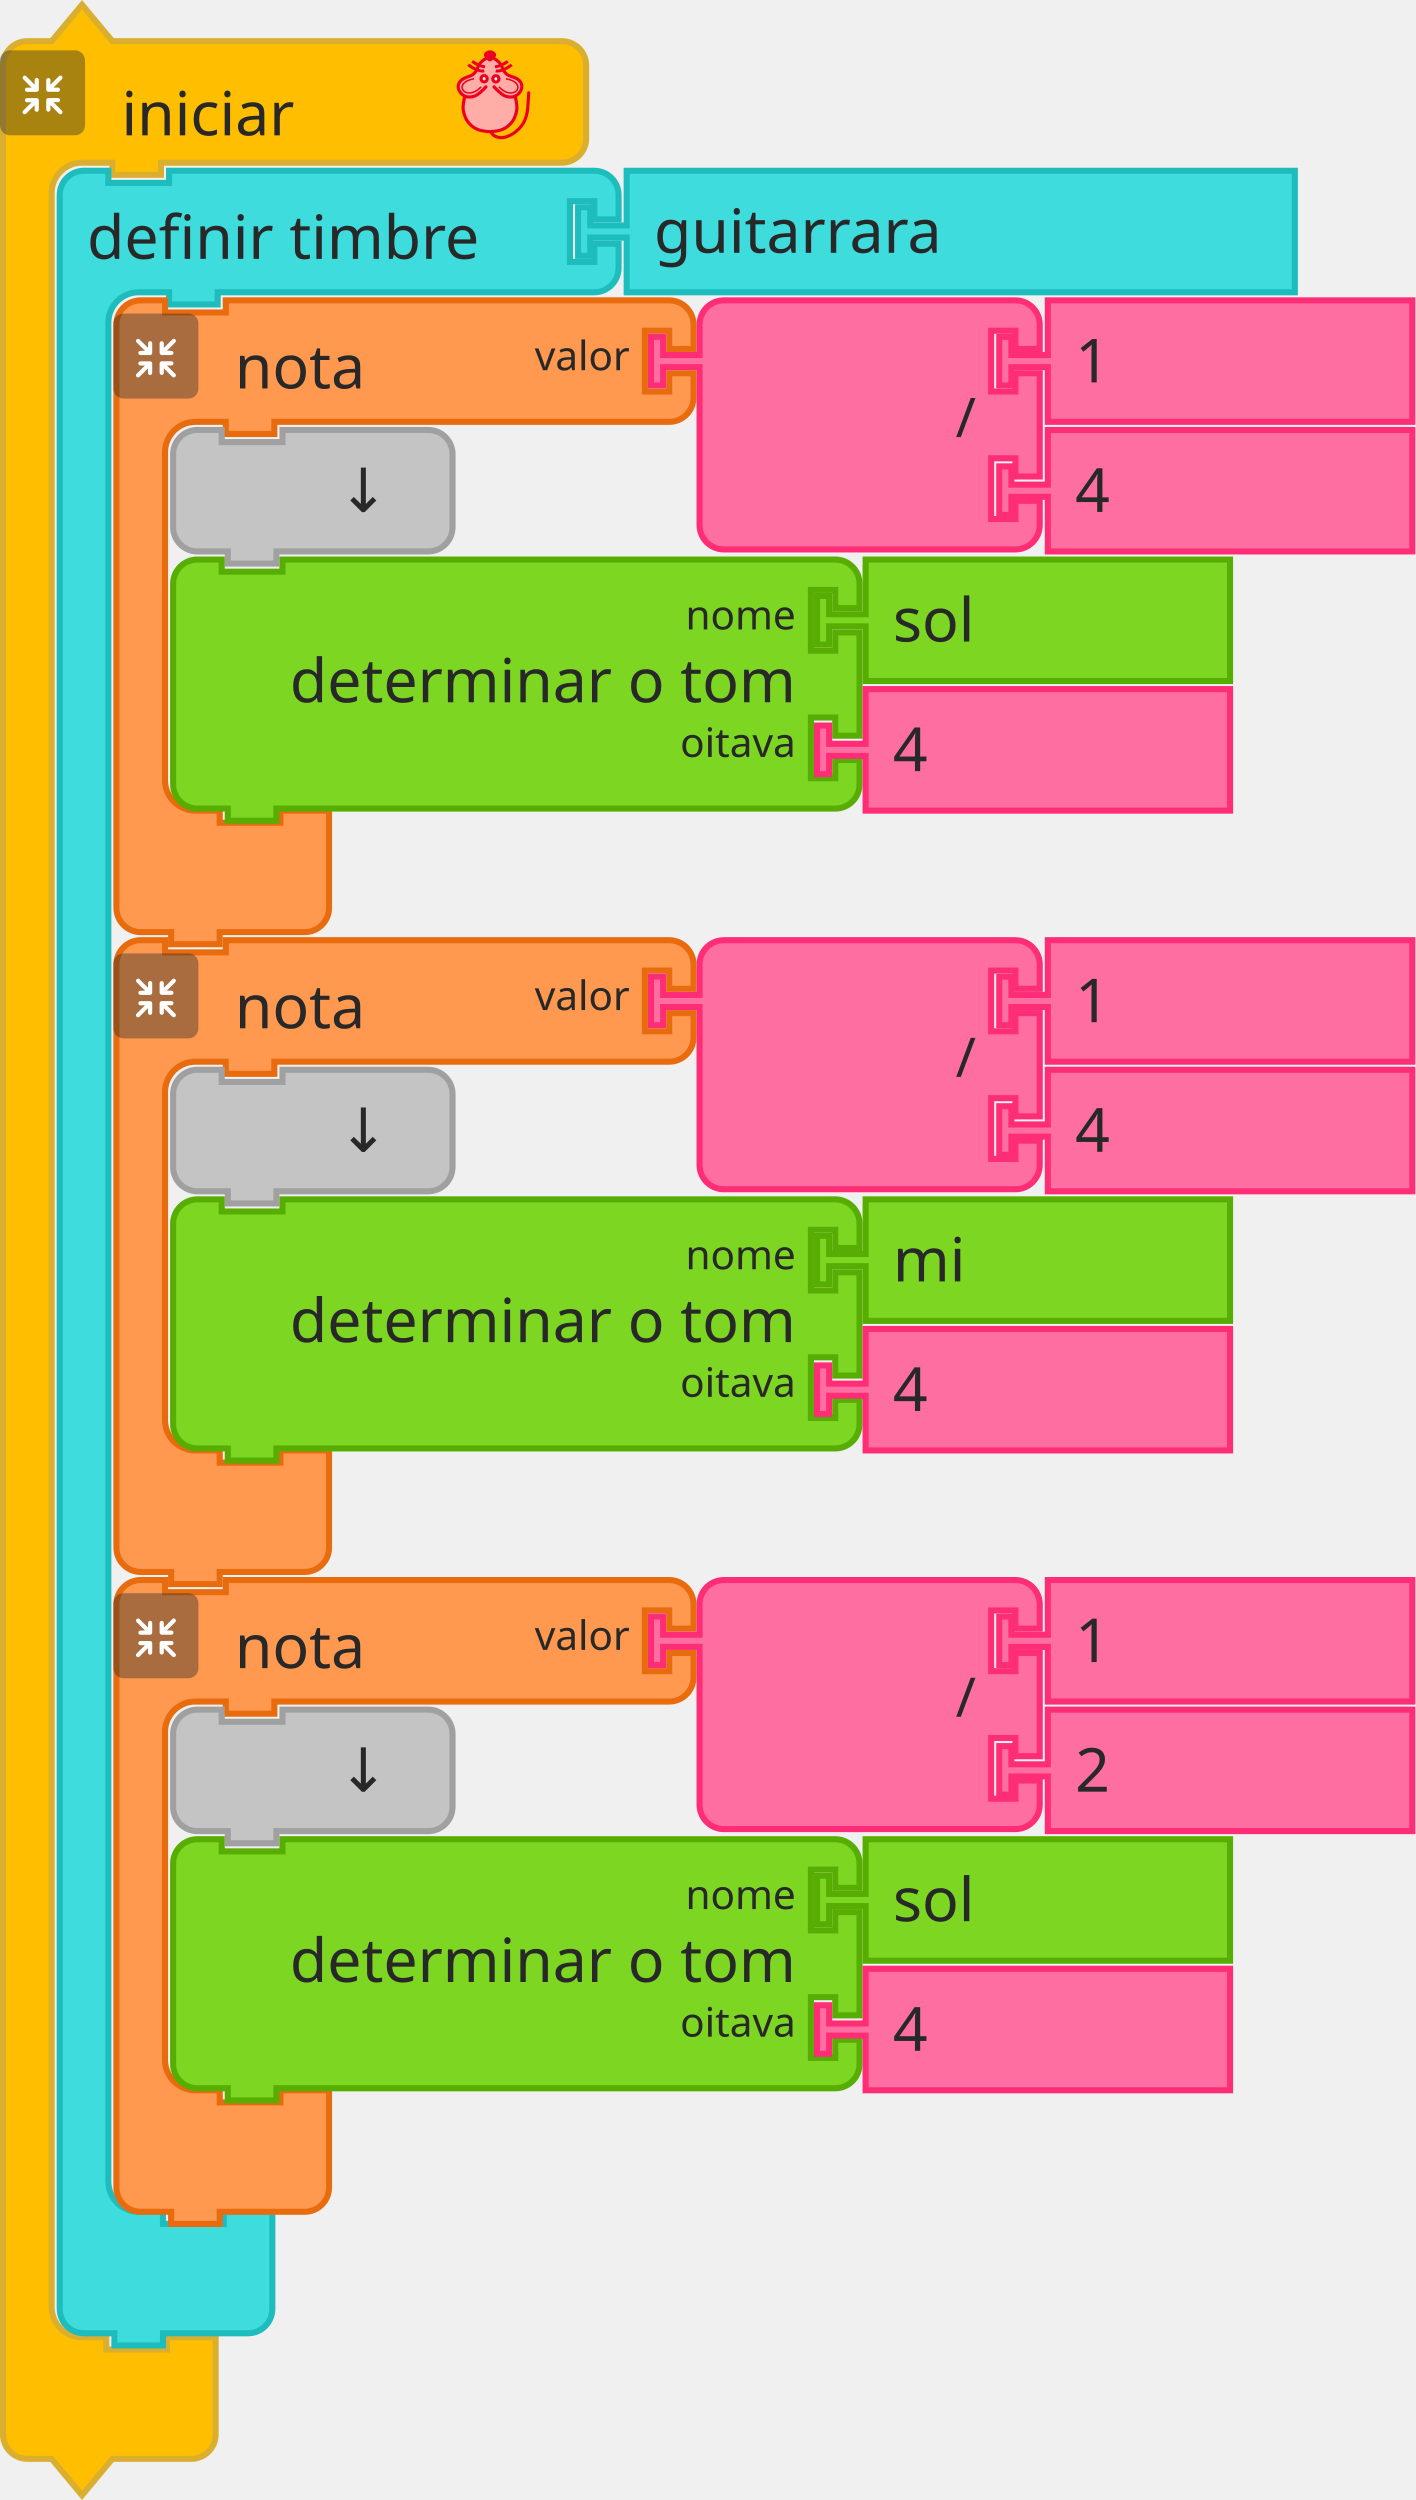
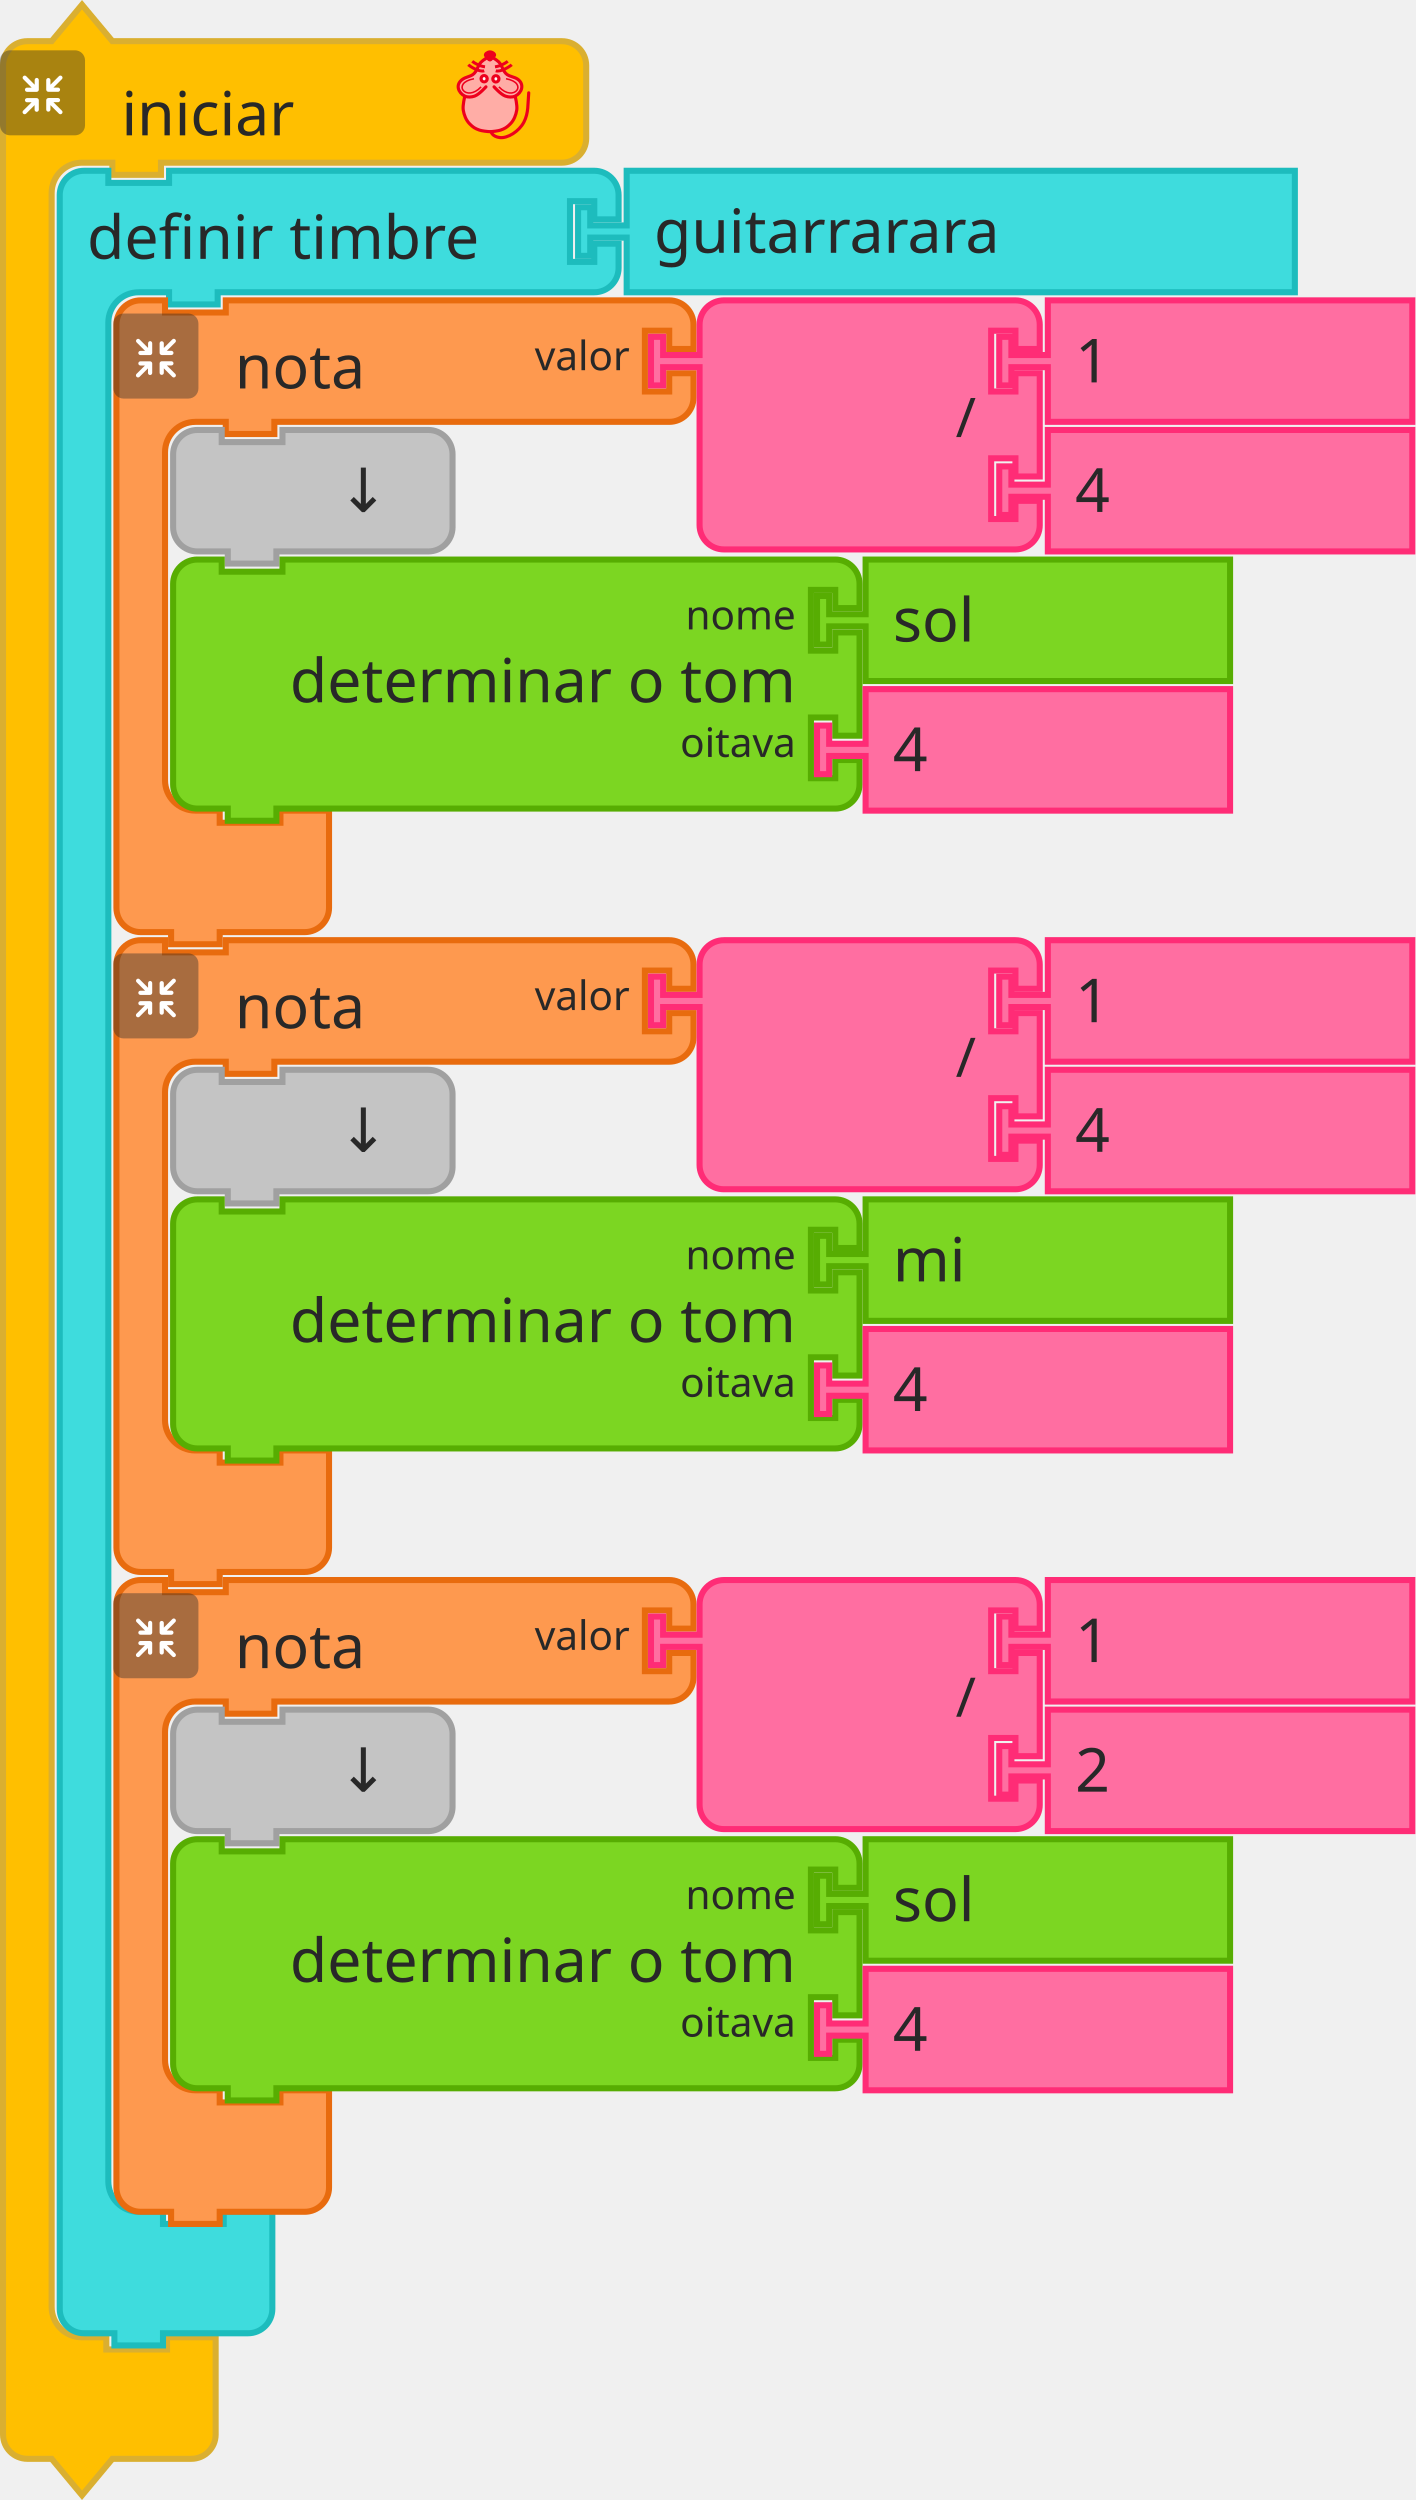
<svg xmlns="http://www.w3.org/2000/svg" id="svg434" version="1.1" height="617.343" width="349.5">
  <defs id="defs438" />
  <g transform="translate(-640,-99.57846)" id="g48">
    <g id="g10" transform="translate(640,100)">
      <g id="g8" transform="scale(1.5)">
        <path id="path2" style="fill:#ffbf00;fill-opacity:1;stroke:#daaf30;stroke-width:1;stroke-linecap:round;stroke-opacity:1" d="m 0.5,14.5 v -4 a 4,4 90 0 1 4,-4 h 4 l 5,-6 5,6 h 9 61 4 a 4,4 90 0 1 4,4 v 4 4 4 a 4,4 90 0 1 -4,4 h -4 -61 -1 v 2 h -8 v -2 h -1 -4 a 5,5 90 0 0 -5,5 v 4 4 336 4 a 5,5 90 0 0 5,5 h 4 v 2 h 10 v -2 h 8 v 6 6 4 a 4,4 90 0 1 -4,4 h -4 -9 l -5,6 -5,-6 h -4 a 4,4 90 0 1 -4,-4 v -4 z" />
        <text id="text6" style="font-size:10px;font-family:sans-serif;text-anchor:start;fill:#282828">
          <tspan id="tspan4" y="22" x="20">iniciar</tspan>
        </text>
      </g>
    </g>
    <g id="g26" transform="matrix(0.5,0,0,0.5,640,112)">
      <g id="g24" style="isolation:isolate">
        <g data-name="レイヤー 2" id="レイヤー_2">
          <g id="Icon">
            <rect y="0" x="0" id="rect12" style="opacity:0.4;mix-blend-mode:multiply;fill:#292929" ry="5" rx="5" height="42" width="42" />
            <path id="path14" style="fill:#ffffff" d="m 30.56,29.8 -4.17,-4.16 h 2.26 a 1.035,1.035 0 1 0 0,-2.07 h -4.71 a 1.08,1.08 0 0 0 -1.11,1 v 0 c 0,0 0,0 0,0.06 v 4.64 0 a 1.04,1.04 0 1 0 2.08,0 v -2.19 l 4.19,4.19 a 1,1 0 0 0 1.46,0 1,1 0 0 0 0,-1.47 z" />
            <path id="path16" style="fill:#ffffff" d="m 19.17,24.6 a 1.08,1.08 0 0 0 -1.11,-1 h -4.71 a 1.035,1.035 0 1 0 0,2.07 h 2.25 l -4.16,4.13 a 1.039,1.039 0 0 0 1.47,1.47 l 4.18,-4.19 v 2.26 a 1.04,1.04 0 1 0 2.08,0 V 24.7 c 0,0 0,0 0,-0.06 a 0.08,0.08 0 0 1 0,-0.04 z" />
            <path id="path18" style="fill:#ffffff" d="m 23.94,20.5 h 4.7 a 1.04,1.04 0 1 0 0,-2.08 h -2.25 l 4.17,-4.16 a 1,1 0 0 0 0,-1.47 1,1 0 0 0 -1.46,0 L 24.91,17 v -2.28 a 1.04,1.04 0 1 0 -2.08,0 v 4.64 a 0.43,0.43 0 0 0 0,0.05 v 0.05 a 1.09,1.09 0 0 0 1.11,1.04 z" />
            <path id="path20" style="fill:#ffffff" d="m 18.13,13.62 a 1.08,1.08 0 0 0 -1,1.09 V 17 l -4.18,-4.19 a 1,1 0 0 0 -1.47,0 1,1 0 0 0 0,1.46 l 4.16,4.17 h -2.29 a 1.04,1.04 0 1 0 0,2.08 h 4.71 a 1.09,1.09 0 0 0 1.11,-1 c 0,0 0,0 0,-0.06 v -4.75 a 1.07,1.07 0 0 0 -1.04,-1.09 z" />
          </g>
        </g>
      </g>
    </g>
    <g id="g46" transform="matrix(0.4,0,0,0.4,750,112)">
      <g id="g3586" style="fill:#ffada6;stroke:#ed001d;stroke-width:2;stroke-miterlimit:4;stroke-dasharray:none" transform="translate(-3.188483,0.1254822)">
        <path d="m 31.188,5.875 c 0,0 -1.255,-1 -2,-1 -1.491,0 -2.946,0.946 -4,2 -1.581,1.581 -1.693,4.186 -3,6 -0.827,1.147 -1.853,2.173 -3,3 -1.814,1.307 -4.419,1.419 -6,3 -1.054,1.054 -2,2.509 -2,4 0,1.491 1.177,3.54 2,4 2.595,1.45 0.837,0.649 2,2 0,0 -1.04,3.301 -1,5 0.065,2.748 2,7 2,8 0,1 3.622,4.469 6,6 2.395,1.542 5.324,2.059 8.165,2.258 3.066,0.215 5.976,-0.356 8.67,-1.835 1.653,-0.907 3.02,-1.925 4.165,-3.423 1.631,-2.136 3.31,-4.403 4,-7 0.428,-1.611 0.204,-3.346 0,-5 -0.168,-1.364 -1.272,-2.653 -1,-4 0.33,-1.634 2.32,-2.478 3,-4 0.694,-1.552 1.688,-3.446 1,-5 -0.786,-1.777 -3.358,-1.961 -5,-3 -1.016,-0.643 -2.106,-1.197 -3,-2 -1.936,-1.74 -3.442,-3.914 -5,-6 -0.719,-0.963 -1.045,-2.27 -2,-3 -0.838,-0.64 -1.974,-1.242 -3,-1 -0.459,0.108 -1,1 -1,1" id="path4725" style="fill:#ffada6;stroke:none;stroke-width:1px;stroke-linecap:butt;stroke-linejoin:miter;stroke-opacity:1" />
        <path style="fill:none;stroke:#ed001d;stroke-width:1.954;stroke-linecap:round;stroke-linejoin:miter;stroke-miterlimit:4;stroke-dasharray:none;stroke-opacity:1" id="path4505-6" d="m 46.21,28.157 c 0,0 1.464,5.739 1.001,8.584 -0.503,3.094 -1.734,6.32 -4.004,8.584 -2.062,2.056 -3.207,2.828 -6.007,3.815 -1.29,0.455 -4.974,0.954 -6.514,0.954 -1.541,0 -5.224,-0.499 -6.514,-0.954 -2.799,-0.987 -3.945,-1.759 -6.007,-3.815 -2.271,-2.264 -3.501,-5.49 -4.004,-8.584 -0.463,-2.845 1.001,-8.584 1.001,-8.584 M 28.176,22.434 c 0,0 -4.122,4.706 -7.008,5.723 -1.878,0.662 -4.202,0.826 -6.007,0 -1.926,-0.882 -3.584,-2.773 -4.004,-4.769 -0.478,-2.269 0.559,-4.124 2.47,-5.529 2.067,-1.52 4.598,-1.663 6.539,-3.055 2.515,-1.804 2.912,-5.39 5.005,-7.63 1.421,-1.521 5.513,-3.815 5.513,-3.815 0,0 4.092,2.294 5.513,3.815 2.093,2.24 2.49,5.826 5.005,7.63 1.941,1.392 4.539,1.466 6.606,2.927 1.937,1.37 2.882,3.387 2.404,5.656 -0.421,1.996 -2.079,3.887 -4.004,4.769 -1.805,0.826 -4.129,0.662 -6.007,0 -2.885,-1.017 -7.008,-5.723 -7.008,-5.723" />
        <g style="fill:none;stroke:#ed001d;stroke-opacity:1" transform="matrix(1.001084,0,0,0.9537592,57.40195,5.386365)" id="g4565">
          <g style="fill:none;stroke:#ed001d;stroke-opacity:1" transform="translate(0,-1)" id="g4553">
            <path style="fill:none;fill-rule:parodd;stroke:#ed001d;stroke-width:1.932;stroke-linecap:butt;stroke-linejoin:miter;stroke-miterlimit:4;stroke-dasharray:none;stroke-opacity:1" id="path3411-7" d="M -30.228,8.514 C -33.423,9.403 -38.624,5.875 -40.103,4.586" />
            <path style="fill:none;fill-rule:parodd;stroke:#ed001d;stroke-width:1.932;stroke-linecap:butt;stroke-linejoin:miter;stroke-miterlimit:4;stroke-dasharray:none;stroke-opacity:1" id="path3413-5" d="M -29.76,5.905 C -33.101,5.474 -35.931,3.736 -37.634,2.342" />
          </g>
          <g style="fill:none;stroke:#ed001d;stroke-opacity:1" id="g4557">
            <path style="fill:none;fill-rule:parodd;stroke:#ed001d;stroke-width:1.932;stroke-linecap:butt;stroke-linejoin:miter;stroke-miterlimit:4;stroke-dasharray:none;stroke-opacity:1" id="path3411-3" d="m -23.146,7.514 c 3.195,0.889 8.396,-2.64 9.874,-3.929" />
            <path style="fill:none;fill-rule:parodd;stroke:#ed001d;stroke-width:1.932;stroke-linecap:butt;stroke-linejoin:miter;stroke-miterlimit:4;stroke-dasharray:none;stroke-opacity:1" id="path3413-56" d="m -23.614,4.905 c 3.341,-0.431 6.171,-2.168 7.873,-3.563" />
          </g>
        </g>
        <g style="fill:#ffffff;fill-opacity:0.941;stroke:#ed001d;stroke-opacity:1" transform="matrix(1.001084,0,0,0.9537592,57.9306,3.478847)" id="g4636">
          <ellipse style="fill:#ffffff;fill-opacity:0.941;fill-rule:parodd;stroke:#ed001d;stroke-width:2;stroke-linecap:butt;stroke-linejoin:miter;stroke-miterlimit:4;stroke-dasharray:none;stroke-opacity:1" ry="2.067" rx="1.885" id="circle3409-2" cy="14.613" cx="-30.837" />
          <ellipse style="fill:#ffffff;fill-opacity:0.941;fill-rule:parodd;stroke:#ed001d;stroke-width:2;stroke-linecap:butt;stroke-linejoin:miter;stroke-miterlimit:4;stroke-dasharray:none;stroke-opacity:1" ry="2.067" rx="1.885" id="ellipse4229-9" cy="14.699" cx="-23.593" />
        </g>
        <g style="fill:none;stroke:#ed001d;stroke-opacity:1" transform="matrix(1.001084,0,0,0.9537592,58.02711,3.478847)" id="g4632">
          <path style="fill:none;fill-rule:parodd;stroke:#ed001d;stroke-width:1px;stroke-linecap:butt;stroke-linejoin:miter;stroke-miterlimit:4;stroke-dasharray:none;stroke-opacity:1" id="path4303-1" d="m -37.187,14.625 c -14.34,2.75 -4.81,15.672 4.375,5.25" />
          <path style="fill:none;fill-rule:parodd;stroke:#ed001d;stroke-width:1px;stroke-linecap:butt;stroke-linejoin:miter;stroke-miterlimit:4;stroke-dasharray:none;stroke-opacity:1" id="path4303-1-2" d="m -17.437,14.625 c 14.34,2.75 4.81,15.672 -4.375,5.25" />
        </g>
        <path style="fill:#ed001d;fill-opacity:1;fill-rule:parodd;stroke:#ed001d;stroke-width:2.164;stroke-linecap:butt;stroke-linejoin:miter;stroke-miterlimit:4;stroke-dasharray:none;stroke-opacity:1" id="path4227-7" d="m 33.128,3.359 c -1.385,1.314 -1.986,2.379 -2.46,2.379 -0.663,0 -1.273,-1.065 -2.46,-2.379 -0.973,-1.077 1.101,-2.379 2.46,-2.379 1.359,0 3.533,1.361 2.46,2.379 z" />
        <path d="m 31.302,50.086 c 0,0 0.723,3.124 5.5,3.67 4.777,0.546 11.785,-3.779 14.788,-9.501 3.003,-5.723 2.403,-11.491 3.003,-18.121" id="path4653" style="fill:none;stroke:#ed001d;stroke-width:1.954;stroke-linecap:round;stroke-linejoin:miter;stroke-miterlimit:4;stroke-dasharray:none;stroke-opacity:1" />
      </g>
    </g>
  </g>
  <g id="g62" transform="translate(14,41.42154)">
    <g id="g60" transform="scale(1.5)">
      <path id="path50" style="fill:#3edcdd;fill-opacity:1;stroke:#1dbcbd;stroke-width:1;stroke-linecap:round;stroke-opacity:1" d="m 0.5,8.5 v -4 a 4,4 90 0 1 4,-4 h 4 v 2 h 10 v -2 h 9 57 4 a 4,4 90 0 1 4,4 v 4 h -4 v -3 h -4 v 10 h 4 v -3 h 4 v 4 a 4,4 90 0 1 -4,4 h -4 -57 -1 v 2 h -8 v -2 h -1 -4 a 5,5 90 0 0 -5,5 v 4 4 294 4 a 5,5 90 0 0 5,5 h 4 v 2 h 10 v -2 h 8 v 6 6 4 a 4,4 90 0 1 -4,4 h -4 -9 -1 v 2 h -8 v -2 h -1 -4 a 4,4 90 0 1 -4,-4 v -4 z" />
      <text id="text54" style="font-size:10px;font-family:sans-serif;text-anchor:start;fill:#282828">
        <tspan id="tspan52" y="15" x="5">definir timbre</tspan>
      </text>
      <text id="text58" style="font-size:6.667px;font-family:sans-serif;text-anchor:end;fill:#282828">
        <tspan id="tspan56" y="12" x="82" />
      </text>
    </g>
  </g>
  <g id="g72" transform="translate(142,41.42154)">
    <g id="g70" transform="scale(1.5)">
      <path id="path64" style="fill:#3edcdd;fill-opacity:1;stroke:#1dbcbd;stroke-width:1;stroke-linecap:round;stroke-opacity:1" d="m 8.5,0.5 h 110 v 20 H 8.5 v -8 -1 h -6 v 3 h -2 v -8 h 2 v 3 h 6 v -1 z" />
      <text id="text68" style="font-size:10px;font-family:sans-serif;text-anchor:start;fill:#282828">
-         <tspan id="tspan66" y="14" x="13">guitarrara</tspan>
+         <tspan id="tspan66" y="14" x="13">guitarrarara</tspan>
      </text>
    </g>
  </g>
  <g transform="translate(-640,-99.57846)" id="g106">
    <g id="g86" transform="translate(668,173)">
      <g id="g84" transform="scale(1.5)">
        <path id="path74" style="fill:#fe994f;fill-opacity:1;stroke:#e86b0e;stroke-width:1;stroke-linecap:round;stroke-opacity:1" d="m 0.5,8.5 v -4 a 4,4 90 0 1 4,-4 h 4 v 2 h 10 v -2 h 9 60 4 a 4,4 90 0 1 4,4 v 4 h -4 v -3 h -4 v 10 h 4 v -3 h 4 v 4 a 4,4 90 0 1 -4,4 h -4 -60 -1 v 2 h -8 v -2 h -1 -4 a 5,5 90 0 0 -5,5 v 4 4 42 4 a 5,5 90 0 0 5,5 h 4 v 2 h 10 v -2 h 8 v 6 6 4 a 4,4 90 0 1 -4,4 h -4 -9 -1 v 2 h -8 v -2 h -1 -4 a 4,4 90 0 1 -4,-4 v -4 z" />
        <text id="text78" style="font-size:10px;font-family:sans-serif;text-anchor:start;fill:#282828">
          <tspan id="tspan76" y="15" x="20">nota</tspan>
        </text>
        <text id="text82" style="font-size:6.667px;font-family:sans-serif;text-anchor:end;fill:#282828">
          <tspan id="tspan80" y="12" x="85">valor</tspan>
        </text>
      </g>
    </g>
    <g id="g104" transform="matrix(0.5,0,0,0.5,668,177)">
      <g id="g102" style="isolation:isolate">
        <g data-name="レイヤー 2" id="g100">
          <g id="g98">
            <rect y="0" x="0" id="rect88" style="opacity:0.4;mix-blend-mode:multiply;fill:#292929" ry="5" rx="5" height="42" width="42" />
            <path id="path90" style="fill:#ffffff" d="m 30.56,29.8 -4.17,-4.16 h 2.26 a 1.035,1.035 0 1 0 0,-2.07 h -4.71 a 1.08,1.08 0 0 0 -1.11,1 v 0 c 0,0 0,0 0,0.06 v 4.64 0 a 1.04,1.04 0 1 0 2.08,0 v -2.19 l 4.19,4.19 a 1,1 0 0 0 1.46,0 1,1 0 0 0 0,-1.47 z" />
            <path id="path92" style="fill:#ffffff" d="m 19.17,24.6 a 1.08,1.08 0 0 0 -1.11,-1 h -4.71 a 1.035,1.035 0 1 0 0,2.07 h 2.25 l -4.16,4.13 a 1.039,1.039 0 0 0 1.47,1.47 l 4.18,-4.19 v 2.26 a 1.04,1.04 0 1 0 2.08,0 V 24.7 c 0,0 0,0 0,-0.06 a 0.08,0.08 0 0 1 0,-0.04 z" />
            <path id="path94" style="fill:#ffffff" d="m 23.94,20.5 h 4.7 a 1.04,1.04 0 1 0 0,-2.08 h -2.25 l 4.17,-4.16 a 1,1 0 0 0 0,-1.47 1,1 0 0 0 -1.46,0 L 24.91,17 v -2.28 a 1.04,1.04 0 1 0 -2.08,0 v 4.64 a 0.43,0.43 0 0 0 0,0.05 v 0.05 a 1.09,1.09 0 0 0 1.11,1.04 z" />
            <path id="path96" style="fill:#ffffff" d="m 18.13,13.62 a 1.08,1.08 0 0 0 -1,1.09 V 17 l -4.18,-4.19 a 1,1 0 0 0 -1.47,0 1,1 0 0 0 0,1.46 l 4.16,4.17 h -2.29 a 1.04,1.04 0 1 0 0,2.08 h 4.71 a 1.09,1.09 0 0 0 1.11,-1 c 0,0 0,0 0,-0.06 v -4.75 a 1.07,1.07 0 0 0 -1.04,-1.09 z" />
          </g>
        </g>
      </g>
    </g>
  </g>
  <g id="g124" transform="translate(160,73.42154)">
    <g id="g122" transform="scale(1.5)">
      <path id="path108" style="fill:#ff6ea1;fill-opacity:1;stroke:#ff2c76;stroke-width:1;stroke-linecap:round;stroke-opacity:1" d="m 8.5,8.5 v -4 a 4,4 90 0 1 4,-4 h 4 10 30 4 a 4,4 90 0 1 4,4 v 4 h -4 v -3 h -4 v 10 h 4 v -3 h 4 v 17 h -4 v -3 h -4 v 10 h 4 v -3 h 4 v 4 a 4,4 90 0 1 -4,4 h -4 -30 -10 -4 a 4,4 90 0 1 -4,-4 v -4 -21 -1 h -6 v 3 h -2 v -8 h 2 v 3 h 6 z" />
      <text id="text112" style="font-size:9px;font-family:sans-serif;text-anchor:end;fill:#282828">
        <tspan id="tspan110" y="23" x="54">/</tspan>
      </text>
      <text id="text116" style="font-size:6px;font-family:sans-serif;text-anchor:end;fill:#282828">
        <tspan id="tspan114" y="12" x="54" />
      </text>
      <text id="text120" style="font-size:6px;font-family:sans-serif;text-anchor:end;fill:#282828">
        <tspan id="tspan118" y="33" x="54" />
      </text>
    </g>
  </g>
  <g id="g134" transform="translate(246,73.42154)">
    <g id="g132" transform="scale(1.5)">
      <path id="path126" style="fill:#ff6ea1;fill-opacity:1;stroke:#ff2c76;stroke-width:1;stroke-linecap:round;stroke-opacity:1" d="m 8.5,0.5 h 60 v 20 h -60 v -8 -1 h -6 v 3 h -2 v -8 h 2 v 3 h 6 v -1 z" />
      <text id="text130" style="font-size:10px;font-family:sans-serif;text-anchor:start;fill:#282828">
        <tspan id="tspan128" y="14" x="13">1</tspan>
      </text>
    </g>
  </g>
  <g id="g144" transform="translate(246,105.4215)">
    <g id="g142" transform="scale(1.5)">
      <path id="path136" style="fill:#ff6ea1;fill-opacity:1;stroke:#ff2c76;stroke-width:1;stroke-linecap:round;stroke-opacity:1" d="m 8.5,0.5 h 60 v 20 h -60 v -8 -1 h -6 v 3 h -2 v -8 h 2 v 3 h 6 v -1 z" />
      <text id="text140" style="font-size:10px;font-family:sans-serif;text-anchor:start;fill:#282828">
        <tspan id="tspan138" y="14" x="13">4</tspan>
      </text>
    </g>
  </g>
  <g id="g154" transform="translate(42,105.4215)">
    <g id="g152" transform="scale(1.5)">
      <path id="path146" style="fill:#c4c4c4;fill-opacity:1;stroke:#a0a0a0;stroke-width:1;stroke-linecap:round;stroke-opacity:1" d="m 0.5,8.5 v -4 a 4,4 90 0 1 4,-4 h 4 v 2 h 10 v -2 h 20 4 a 4,4 90 0 1 4,4 v 4 4 4 a 4,4 90 0 1 -4,4 h -4 -20 -1 v 2 h -8 v -2 h -1 -4 a 4,4 90 0 1 -4,-4 v -4 z" />
      <text id="text150" style="font-size:10px;font-family:sans-serif;text-anchor:end;fill:#282828">
        <tspan id="tspan148" y="14" x="36">↓</tspan>
      </text>
    </g>
  </g>
  <g id="g172" transform="translate(42,137.4215)">
    <g id="g170" transform="scale(1.5)">
      <path id="path156" style="fill:#7cd622;fill-opacity:1;stroke:#57ad02;stroke-width:1;stroke-linecap:round;stroke-opacity:1" d="m 0.5,8.5 v -4 a 4,4 90 0 1 4,-4 h 4 v 2 h 10 v -2 h 87 4 a 4,4 90 0 1 4,4 v 4 h -4 v -3 h -4 v 10 h 4 v -3 h 4 v 17 h -4 v -3 h -4 v 10 h 4 v -3 h 4 v 4 a 4,4 90 0 1 -4,4 h -4 -87 -1 v 2 h -8 v -2 h -1 -4 a 4,4 90 0 1 -4,-4 v -4 -21 z" />
      <text id="text160" style="font-size:10px;font-family:sans-serif;text-anchor:end;fill:#282828">
        <tspan id="tspan158" y="24" x="103">determinar o tom</tspan>
      </text>
      <text id="text164" style="font-size:6.667px;font-family:sans-serif;text-anchor:end;fill:#282828">
        <tspan id="tspan162" y="12" x="103">nome</tspan>
      </text>
      <text id="text168" style="font-size:6.667px;font-family:sans-serif;text-anchor:end;fill:#282828">
        <tspan id="tspan166" y="33" x="103">oitava</tspan>
      </text>
    </g>
  </g>
  <g id="g182" transform="translate(201,137.4215)">
    <g id="g180" transform="scale(1.5)">
      <path id="path174" style="fill:#7cd622;fill-opacity:1;stroke:#57ad02;stroke-width:1;stroke-linecap:round;stroke-opacity:1" d="m 8.5,0.5 h 60 v 20 h -60 v -8 -1 h -6 v 3 h -2 v -8 h 2 v 3 h 6 v -1 z" />
      <text id="text178" style="font-size:10px;font-family:sans-serif;text-anchor:start;fill:#282828">
        <tspan id="tspan176" y="14" x="13">sol</tspan>
      </text>
    </g>
  </g>
  <g id="g192" transform="translate(201,169.4215)">
    <g id="g190" transform="scale(1.5)">
      <path id="path184" style="fill:#ff6ea1;fill-opacity:1;stroke:#ff2c76;stroke-width:1;stroke-linecap:round;stroke-opacity:1" d="m 8.5,0.5 h 60 v 20 h -60 v -8 -1 h -6 v 3 h -2 v -8 h 2 v 3 h 6 v -1 z" />
      <text id="text188" style="font-size:10px;font-family:sans-serif;text-anchor:start;fill:#282828">
        <tspan id="tspan186" y="14" x="13">4</tspan>
      </text>
    </g>
  </g>
  <g transform="translate(-640,-99.57846)" id="g226">
    <g id="g206" transform="translate(668,331)">
      <g id="g204" transform="scale(1.5)">
        <path id="path194" style="fill:#fe994f;fill-opacity:1;stroke:#e86b0e;stroke-width:1;stroke-linecap:round;stroke-opacity:1" d="m 0.5,8.5 v -4 a 4,4 90 0 1 4,-4 h 4 v 2 h 10 v -2 h 9 60 4 a 4,4 90 0 1 4,4 v 4 h -4 v -3 h -4 v 10 h 4 v -3 h 4 v 4 a 4,4 90 0 1 -4,4 h -4 -60 -1 v 2 h -8 v -2 h -1 -4 a 5,5 90 0 0 -5,5 v 4 4 42 4 a 5,5 90 0 0 5,5 h 4 v 2 h 10 v -2 h 8 v 6 6 4 a 4,4 90 0 1 -4,4 h -4 -9 -1 v 2 h -8 v -2 h -1 -4 a 4,4 90 0 1 -4,-4 v -4 z" />
        <text id="text198" style="font-size:10px;font-family:sans-serif;text-anchor:start;fill:#282828">
          <tspan id="tspan196" y="15" x="20">nota</tspan>
        </text>
        <text id="text202" style="font-size:6.667px;font-family:sans-serif;text-anchor:end;fill:#282828">
          <tspan id="tspan200" y="12" x="85">valor</tspan>
        </text>
      </g>
    </g>
    <g id="g224" transform="matrix(0.5,0,0,0.5,668,335)">
      <g id="g222" style="isolation:isolate">
        <g data-name="レイヤー 2" id="g220">
          <g id="g218">
            <rect y="0" x="0" id="rect208" style="opacity:0.4;mix-blend-mode:multiply;fill:#292929" ry="5" rx="5" height="42" width="42" />
            <path id="path210" style="fill:#ffffff" d="m 30.56,29.8 -4.17,-4.16 h 2.26 a 1.035,1.035 0 1 0 0,-2.07 h -4.71 a 1.08,1.08 0 0 0 -1.11,1 v 0 c 0,0 0,0 0,0.06 v 4.64 0 a 1.04,1.04 0 1 0 2.08,0 v -2.19 l 4.19,4.19 a 1,1 0 0 0 1.46,0 1,1 0 0 0 0,-1.47 z" />
            <path id="path212" style="fill:#ffffff" d="m 19.17,24.6 a 1.08,1.08 0 0 0 -1.11,-1 h -4.71 a 1.035,1.035 0 1 0 0,2.07 h 2.25 l -4.16,4.13 a 1.039,1.039 0 0 0 1.47,1.47 l 4.18,-4.19 v 2.26 a 1.04,1.04 0 1 0 2.08,0 V 24.7 c 0,0 0,0 0,-0.06 a 0.08,0.08 0 0 1 0,-0.04 z" />
            <path id="path214" style="fill:#ffffff" d="m 23.94,20.5 h 4.7 a 1.04,1.04 0 1 0 0,-2.08 h -2.25 l 4.17,-4.16 a 1,1 0 0 0 0,-1.47 1,1 0 0 0 -1.46,0 L 24.91,17 v -2.28 a 1.04,1.04 0 1 0 -2.08,0 v 4.64 a 0.43,0.43 0 0 0 0,0.05 v 0.05 a 1.09,1.09 0 0 0 1.11,1.04 z" />
            <path id="path216" style="fill:#ffffff" d="m 18.13,13.62 a 1.08,1.08 0 0 0 -1,1.09 V 17 l -4.18,-4.19 a 1,1 0 0 0 -1.47,0 1,1 0 0 0 0,1.46 l 4.16,4.17 h -2.29 a 1.04,1.04 0 1 0 0,2.08 h 4.71 a 1.09,1.09 0 0 0 1.11,-1 c 0,0 0,0 0,-0.06 v -4.75 a 1.07,1.07 0 0 0 -1.04,-1.09 z" />
          </g>
        </g>
      </g>
    </g>
  </g>
  <g id="g244" transform="translate(160,231.4215)">
    <g id="g242" transform="scale(1.5)">
      <path id="path228" style="fill:#ff6ea1;fill-opacity:1;stroke:#ff2c76;stroke-width:1;stroke-linecap:round;stroke-opacity:1" d="m 8.5,8.5 v -4 a 4,4 90 0 1 4,-4 h 4 10 30 4 a 4,4 90 0 1 4,4 v 4 h -4 v -3 h -4 v 10 h 4 v -3 h 4 v 17 h -4 v -3 h -4 v 10 h 4 v -3 h 4 v 4 a 4,4 90 0 1 -4,4 h -4 -30 -10 -4 a 4,4 90 0 1 -4,-4 v -4 -21 -1 h -6 v 3 h -2 v -8 h 2 v 3 h 6 z" />
      <text id="text232" style="font-size:9px;font-family:sans-serif;text-anchor:end;fill:#282828">
        <tspan id="tspan230" y="23" x="54">/</tspan>
      </text>
      <text id="text236" style="font-size:6px;font-family:sans-serif;text-anchor:end;fill:#282828">
        <tspan id="tspan234" y="12" x="54" />
      </text>
      <text id="text240" style="font-size:6px;font-family:sans-serif;text-anchor:end;fill:#282828">
        <tspan id="tspan238" y="33" x="54" />
      </text>
    </g>
  </g>
  <g id="g254" transform="translate(246,231.4215)">
    <g id="g252" transform="scale(1.5)">
      <path id="path246" style="fill:#ff6ea1;fill-opacity:1;stroke:#ff2c76;stroke-width:1;stroke-linecap:round;stroke-opacity:1" d="m 8.5,0.5 h 60 v 20 h -60 v -8 -1 h -6 v 3 h -2 v -8 h 2 v 3 h 6 v -1 z" />
      <text id="text250" style="font-size:10px;font-family:sans-serif;text-anchor:start;fill:#282828">
        <tspan id="tspan248" y="14" x="13">1</tspan>
      </text>
    </g>
  </g>
  <g id="g264" transform="translate(246,263.4215)">
    <g id="g262" transform="scale(1.5)">
      <path id="path256" style="fill:#ff6ea1;fill-opacity:1;stroke:#ff2c76;stroke-width:1;stroke-linecap:round;stroke-opacity:1" d="m 8.5,0.5 h 60 v 20 h -60 v -8 -1 h -6 v 3 h -2 v -8 h 2 v 3 h 6 v -1 z" />
      <text id="text260" style="font-size:10px;font-family:sans-serif;text-anchor:start;fill:#282828">
        <tspan id="tspan258" y="14" x="13">4</tspan>
      </text>
    </g>
  </g>
  <g id="g274" transform="translate(42,263.4215)">
    <g id="g272" transform="scale(1.5)">
      <path id="path266" style="fill:#c4c4c4;fill-opacity:1;stroke:#a0a0a0;stroke-width:1;stroke-linecap:round;stroke-opacity:1" d="m 0.5,8.5 v -4 a 4,4 90 0 1 4,-4 h 4 v 2 h 10 v -2 h 20 4 a 4,4 90 0 1 4,4 v 4 4 4 a 4,4 90 0 1 -4,4 h -4 -20 -1 v 2 h -8 v -2 h -1 -4 a 4,4 90 0 1 -4,-4 v -4 z" />
      <text id="text270" style="font-size:10px;font-family:sans-serif;text-anchor:end;fill:#282828">
        <tspan id="tspan268" y="14" x="36">↓</tspan>
      </text>
    </g>
  </g>
  <g id="g292" transform="translate(42,295.4215)">
    <g id="g290" transform="scale(1.5)">
      <path id="path276" style="fill:#7cd622;fill-opacity:1;stroke:#57ad02;stroke-width:1;stroke-linecap:round;stroke-opacity:1" d="m 0.5,8.5 v -4 a 4,4 90 0 1 4,-4 h 4 v 2 h 10 v -2 h 87 4 a 4,4 90 0 1 4,4 v 4 h -4 v -3 h -4 v 10 h 4 v -3 h 4 v 17 h -4 v -3 h -4 v 10 h 4 v -3 h 4 v 4 a 4,4 90 0 1 -4,4 h -4 -87 -1 v 2 h -8 v -2 h -1 -4 a 4,4 90 0 1 -4,-4 v -4 -21 z" />
      <text id="text280" style="font-size:10px;font-family:sans-serif;text-anchor:end;fill:#282828">
        <tspan id="tspan278" y="24" x="103">determinar o tom</tspan>
      </text>
      <text id="text284" style="font-size:6.667px;font-family:sans-serif;text-anchor:end;fill:#282828">
        <tspan id="tspan282" y="12" x="103">nome</tspan>
      </text>
      <text id="text288" style="font-size:6.667px;font-family:sans-serif;text-anchor:end;fill:#282828">
        <tspan id="tspan286" y="33" x="103">oitava</tspan>
      </text>
    </g>
  </g>
  <g id="g302" transform="translate(201,295.4215)">
    <g id="g300" transform="scale(1.5)">
      <path id="path294" style="fill:#7cd622;fill-opacity:1;stroke:#57ad02;stroke-width:1;stroke-linecap:round;stroke-opacity:1" d="m 8.5,0.5 h 60 v 20 h -60 v -8 -1 h -6 v 3 h -2 v -8 h 2 v 3 h 6 v -1 z" />
      <text id="text298" style="font-size:10px;font-family:sans-serif;text-anchor:start;fill:#282828">
        <tspan id="tspan296" y="14" x="13">mi</tspan>
      </text>
    </g>
  </g>
  <g id="g312" transform="translate(201,327.4215)">
    <g id="g310" transform="scale(1.5)">
      <path id="path304" style="fill:#ff6ea1;fill-opacity:1;stroke:#ff2c76;stroke-width:1;stroke-linecap:round;stroke-opacity:1" d="m 8.5,0.5 h 60 v 20 h -60 v -8 -1 h -6 v 3 h -2 v -8 h 2 v 3 h 6 v -1 z" />
      <text id="text308" style="font-size:10px;font-family:sans-serif;text-anchor:start;fill:#282828">
        <tspan id="tspan306" y="14" x="13">4</tspan>
      </text>
    </g>
  </g>
  <g transform="translate(-640,-99.57846)" id="g346">
    <g id="g326" transform="translate(668,489)">
      <g id="g324" transform="scale(1.5)">
        <path id="path314" style="fill:#fe994f;fill-opacity:1;stroke:#e86b0e;stroke-width:1;stroke-linecap:round;stroke-opacity:1" d="m 0.5,8.5 v -4 a 4,4 90 0 1 4,-4 h 4 v 2 h 10 v -2 h 9 60 4 a 4,4 90 0 1 4,4 v 4 h -4 v -3 h -4 v 10 h 4 v -3 h 4 v 4 a 4,4 90 0 1 -4,4 h -4 -60 -1 v 2 h -8 v -2 h -1 -4 a 5,5 90 0 0 -5,5 v 4 4 42 4 a 5,5 90 0 0 5,5 h 4 v 2 h 10 v -2 h 8 v 6 6 4 a 4,4 90 0 1 -4,4 h -4 -9 -1 v 2 h -8 v -2 h -1 -4 a 4,4 90 0 1 -4,-4 v -4 z" />
        <text id="text318" style="font-size:10px;font-family:sans-serif;text-anchor:start;fill:#282828">
          <tspan id="tspan316" y="15" x="20">nota</tspan>
        </text>
        <text id="text322" style="font-size:6.667px;font-family:sans-serif;text-anchor:end;fill:#282828">
          <tspan id="tspan320" y="12" x="85">valor</tspan>
        </text>
      </g>
    </g>
    <g id="g344" transform="matrix(0.5,0,0,0.5,668,493)">
      <g id="g342" style="isolation:isolate">
        <g data-name="レイヤー 2" id="g340">
          <g id="g338">
            <rect y="0" x="0" id="rect328" style="opacity:0.4;mix-blend-mode:multiply;fill:#292929" ry="5" rx="5" height="42" width="42" />
            <path id="path330" style="fill:#ffffff" d="m 30.56,29.8 -4.17,-4.16 h 2.26 a 1.035,1.035 0 1 0 0,-2.07 h -4.71 a 1.08,1.08 0 0 0 -1.11,1 v 0 c 0,0 0,0 0,0.06 v 4.64 0 a 1.04,1.04 0 1 0 2.08,0 v -2.19 l 4.19,4.19 a 1,1 0 0 0 1.46,0 1,1 0 0 0 0,-1.47 z" />
            <path id="path332" style="fill:#ffffff" d="m 19.17,24.6 a 1.08,1.08 0 0 0 -1.11,-1 h -4.71 a 1.035,1.035 0 1 0 0,2.07 h 2.25 l -4.16,4.13 a 1.039,1.039 0 0 0 1.47,1.47 l 4.18,-4.19 v 2.26 a 1.04,1.04 0 1 0 2.08,0 V 24.7 c 0,0 0,0 0,-0.06 a 0.08,0.08 0 0 1 0,-0.04 z" />
            <path id="path334" style="fill:#ffffff" d="m 23.94,20.5 h 4.7 a 1.04,1.04 0 1 0 0,-2.08 h -2.25 l 4.17,-4.16 a 1,1 0 0 0 0,-1.47 1,1 0 0 0 -1.46,0 L 24.91,17 v -2.28 a 1.04,1.04 0 1 0 -2.08,0 v 4.64 a 0.43,0.43 0 0 0 0,0.05 v 0.05 a 1.09,1.09 0 0 0 1.11,1.04 z" />
            <path id="path336" style="fill:#ffffff" d="m 18.13,13.62 a 1.08,1.08 0 0 0 -1,1.09 V 17 l -4.18,-4.19 a 1,1 0 0 0 -1.47,0 1,1 0 0 0 0,1.46 l 4.16,4.17 h -2.29 a 1.04,1.04 0 1 0 0,2.08 h 4.71 a 1.09,1.09 0 0 0 1.11,-1 c 0,0 0,0 0,-0.06 v -4.75 a 1.07,1.07 0 0 0 -1.04,-1.09 z" />
          </g>
        </g>
      </g>
    </g>
  </g>
  <g id="g364" transform="translate(160,389.4215)">
    <g id="g362" transform="scale(1.5)">
      <path id="path348" style="fill:#ff6ea1;fill-opacity:1;stroke:#ff2c76;stroke-width:1;stroke-linecap:round;stroke-opacity:1" d="m 8.5,8.5 v -4 a 4,4 90 0 1 4,-4 h 4 10 30 4 a 4,4 90 0 1 4,4 v 4 h -4 v -3 h -4 v 10 h 4 v -3 h 4 v 17 h -4 v -3 h -4 v 10 h 4 v -3 h 4 v 4 a 4,4 90 0 1 -4,4 h -4 -30 -10 -4 a 4,4 90 0 1 -4,-4 v -4 -21 -1 h -6 v 3 h -2 v -8 h 2 v 3 h 6 z" />
      <text id="text352" style="font-size:9px;font-family:sans-serif;text-anchor:end;fill:#282828">
        <tspan id="tspan350" y="23" x="54">/</tspan>
      </text>
      <text id="text356" style="font-size:6px;font-family:sans-serif;text-anchor:end;fill:#282828">
        <tspan id="tspan354" y="12" x="54" />
      </text>
      <text id="text360" style="font-size:6px;font-family:sans-serif;text-anchor:end;fill:#282828">
        <tspan id="tspan358" y="33" x="54" />
      </text>
    </g>
  </g>
  <g id="g374" transform="translate(246,389.4215)">
    <g id="g372" transform="scale(1.5)">
      <path id="path366" style="fill:#ff6ea1;fill-opacity:1;stroke:#ff2c76;stroke-width:1;stroke-linecap:round;stroke-opacity:1" d="m 8.5,0.5 h 60 v 20 h -60 v -8 -1 h -6 v 3 h -2 v -8 h 2 v 3 h 6 v -1 z" />
      <text id="text370" style="font-size:10px;font-family:sans-serif;text-anchor:start;fill:#282828">
        <tspan id="tspan368" y="14" x="13">1</tspan>
      </text>
    </g>
  </g>
  <g id="g384" transform="translate(246,421.4215)">
    <g id="g382" transform="scale(1.5)">
      <path id="path376" style="fill:#ff6ea1;fill-opacity:1;stroke:#ff2c76;stroke-width:1;stroke-linecap:round;stroke-opacity:1" d="m 8.5,0.5 h 60 v 20 h -60 v -8 -1 h -6 v 3 h -2 v -8 h 2 v 3 h 6 v -1 z" />
      <text id="text380" style="font-size:10px;font-family:sans-serif;text-anchor:start;fill:#282828">
        <tspan id="tspan378" y="14" x="13">2</tspan>
      </text>
    </g>
  </g>
  <g id="g394" transform="translate(42,421.4215)">
    <g id="g392" transform="scale(1.5)">
      <path id="path386" style="fill:#c4c4c4;fill-opacity:1;stroke:#a0a0a0;stroke-width:1;stroke-linecap:round;stroke-opacity:1" d="m 0.5,8.5 v -4 a 4,4 90 0 1 4,-4 h 4 v 2 h 10 v -2 h 20 4 a 4,4 90 0 1 4,4 v 4 4 4 a 4,4 90 0 1 -4,4 h -4 -20 -1 v 2 h -8 v -2 h -1 -4 a 4,4 90 0 1 -4,-4 v -4 z" />
      <text id="text390" style="font-size:10px;font-family:sans-serif;text-anchor:end;fill:#282828">
        <tspan id="tspan388" y="14" x="36">↓</tspan>
      </text>
    </g>
  </g>
  <g id="g412" transform="translate(42,453.4215)">
    <g id="g410" transform="scale(1.5)">
      <path id="path396" style="fill:#7cd622;fill-opacity:1;stroke:#57ad02;stroke-width:1;stroke-linecap:round;stroke-opacity:1" d="m 0.5,8.5 v -4 a 4,4 90 0 1 4,-4 h 4 v 2 h 10 v -2 h 87 4 a 4,4 90 0 1 4,4 v 4 h -4 v -3 h -4 v 10 h 4 v -3 h 4 v 17 h -4 v -3 h -4 v 10 h 4 v -3 h 4 v 4 a 4,4 90 0 1 -4,4 h -4 -87 -1 v 2 h -8 v -2 h -1 -4 a 4,4 90 0 1 -4,-4 v -4 -21 z" />
      <text id="text400" style="font-size:10px;font-family:sans-serif;text-anchor:end;fill:#282828">
        <tspan id="tspan398" y="24" x="103">determinar o tom</tspan>
      </text>
      <text id="text404" style="font-size:6.667px;font-family:sans-serif;text-anchor:end;fill:#282828">
        <tspan id="tspan402" y="12" x="103">nome</tspan>
      </text>
      <text id="text408" style="font-size:6.667px;font-family:sans-serif;text-anchor:end;fill:#282828">
        <tspan id="tspan406" y="33" x="103">oitava</tspan>
      </text>
    </g>
  </g>
  <g id="g422" transform="translate(201,453.4215)">
    <g id="g420" transform="scale(1.5)">
      <path id="path414" style="fill:#7cd622;fill-opacity:1;stroke:#57ad02;stroke-width:1;stroke-linecap:round;stroke-opacity:1" d="m 8.5,0.5 h 60 v 20 h -60 v -8 -1 h -6 v 3 h -2 v -8 h 2 v 3 h 6 v -1 z" />
      <text id="text418" style="font-size:10px;font-family:sans-serif;text-anchor:start;fill:#282828">
        <tspan id="tspan416" y="14" x="13">sol</tspan>
      </text>
    </g>
  </g>
  <g id="g432" transform="translate(201,485.4215)">
    <g id="g430" transform="scale(1.5)">
      <path id="path424" style="fill:#ff6ea1;fill-opacity:1;stroke:#ff2c76;stroke-width:1;stroke-linecap:round;stroke-opacity:1" d="m 8.5,0.5 h 60 v 20 h -60 v -8 -1 h -6 v 3 h -2 v -8 h 2 v 3 h 6 v -1 z" />
      <text id="text428" style="font-size:10px;font-family:sans-serif;text-anchor:start;fill:#282828">
        <tspan id="tspan426" y="14" x="13">4</tspan>
      </text>
    </g>
  </g>
</svg>
